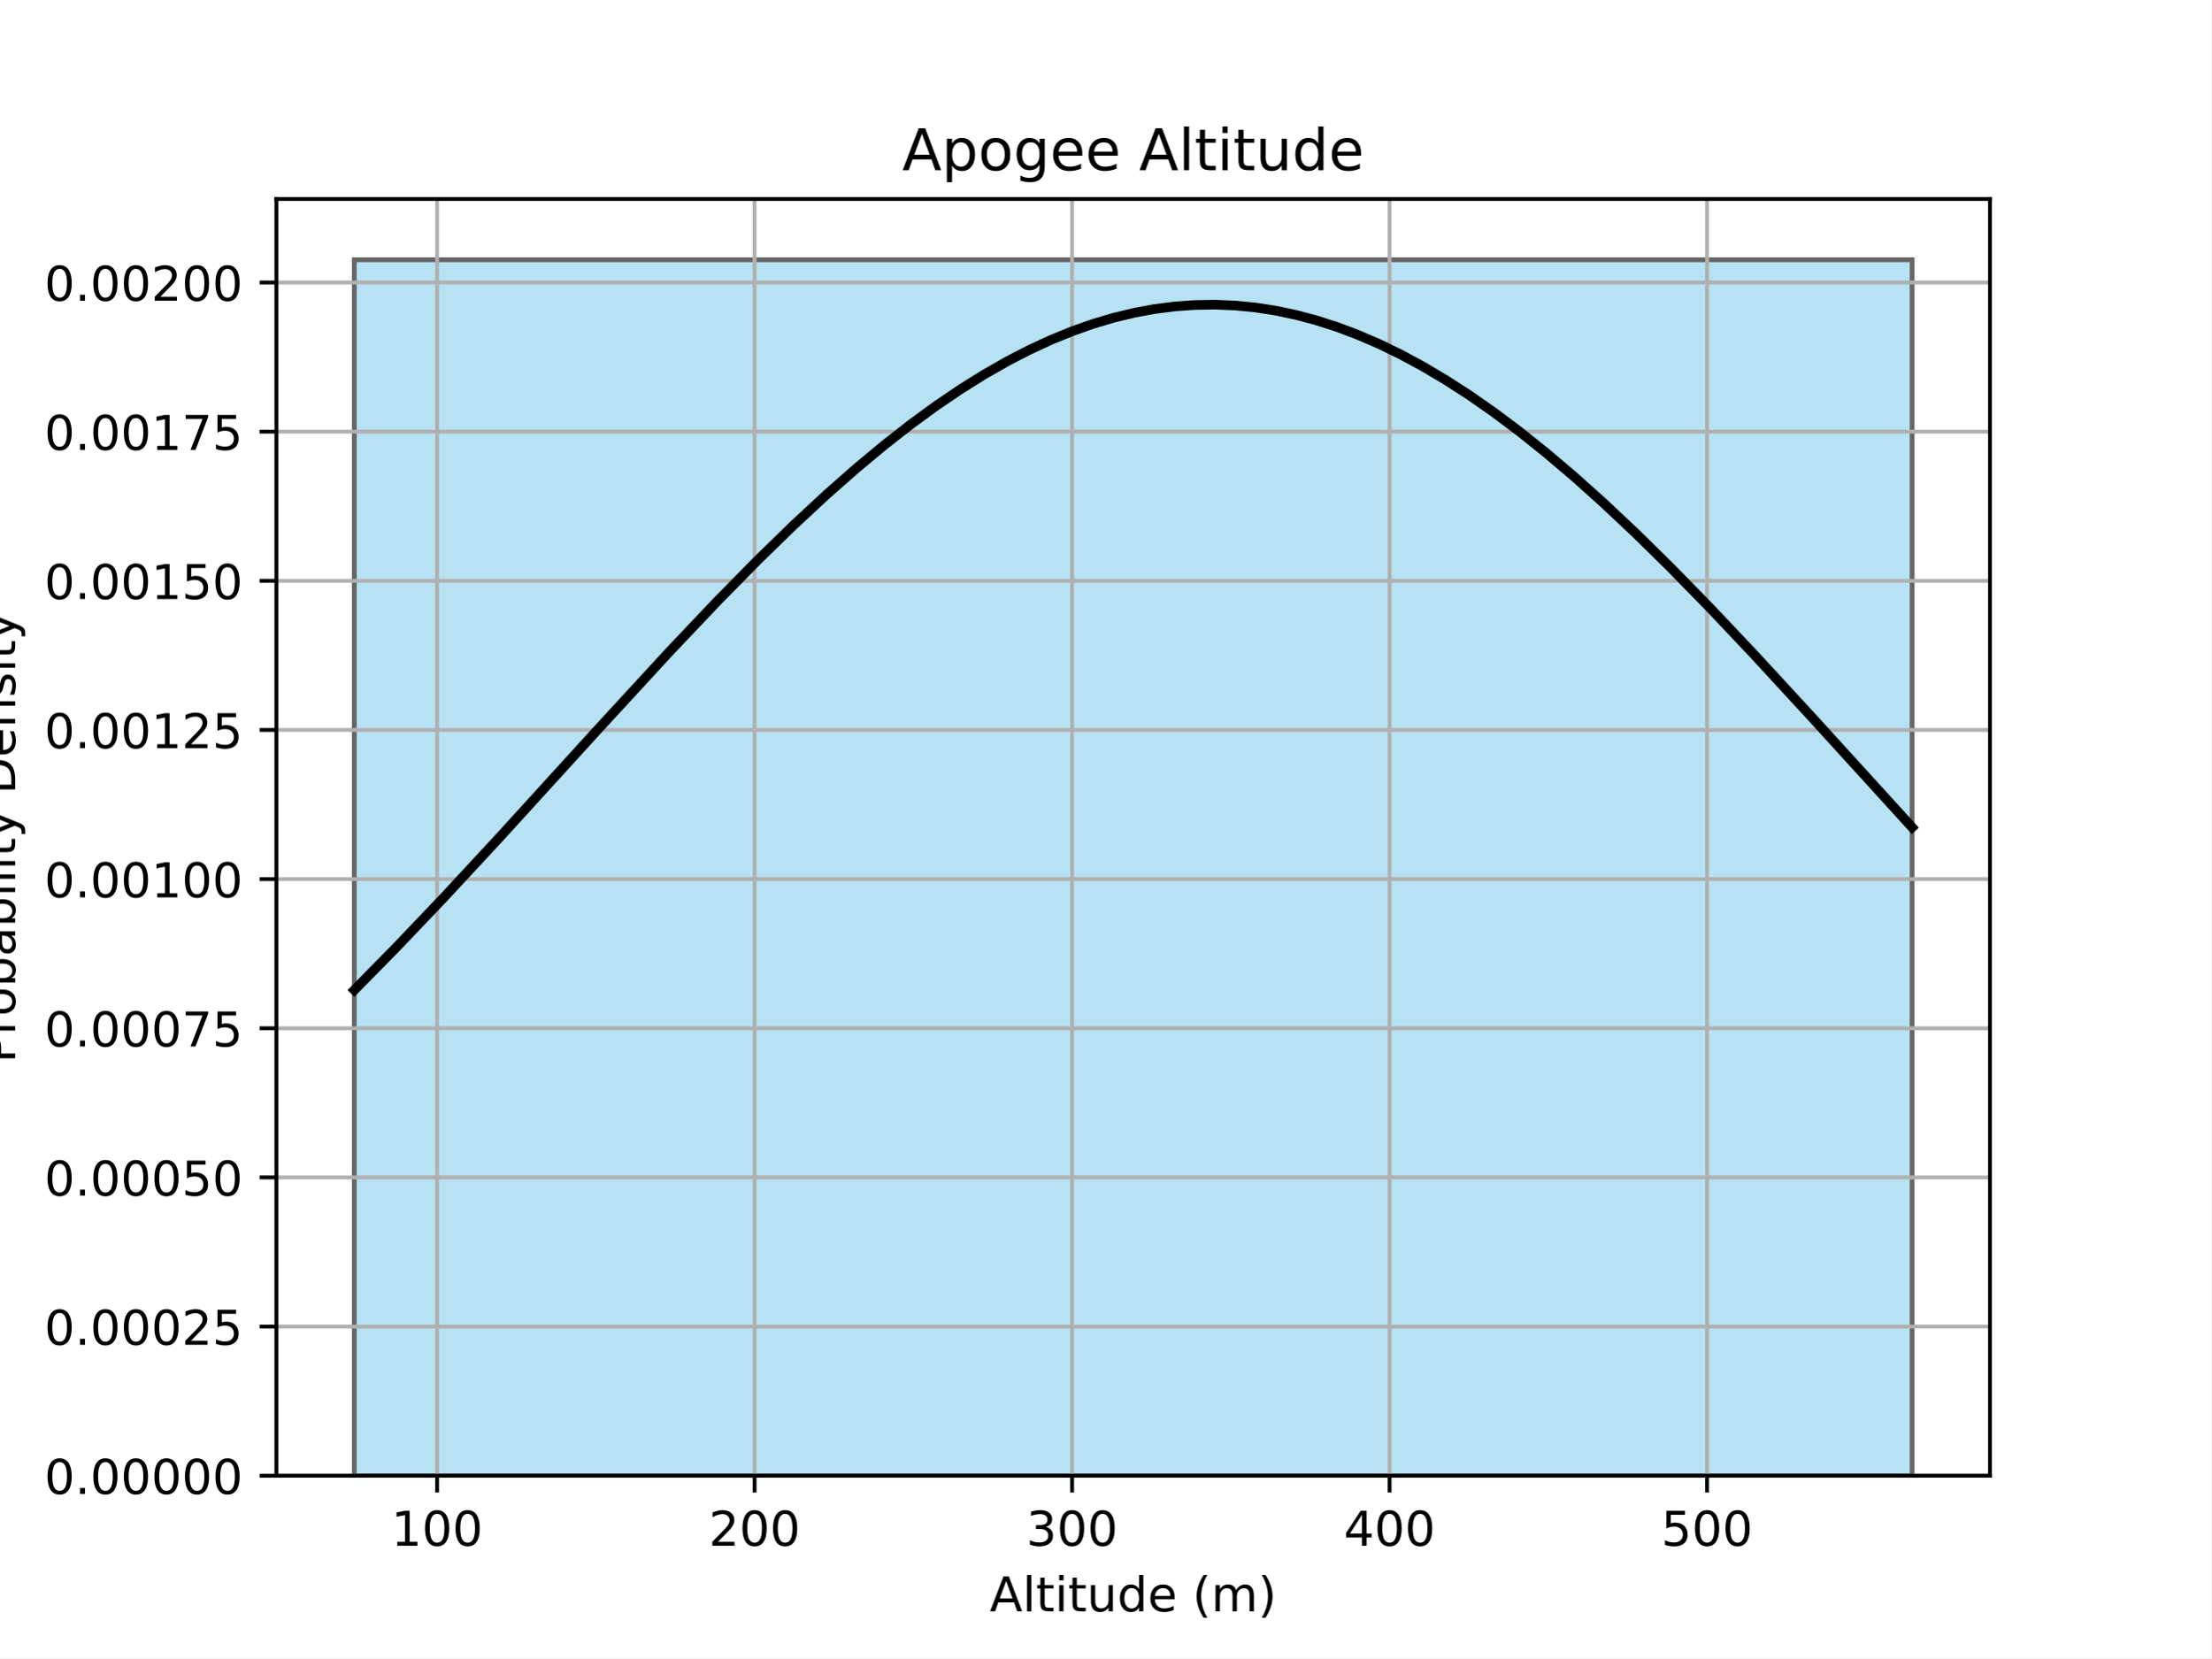
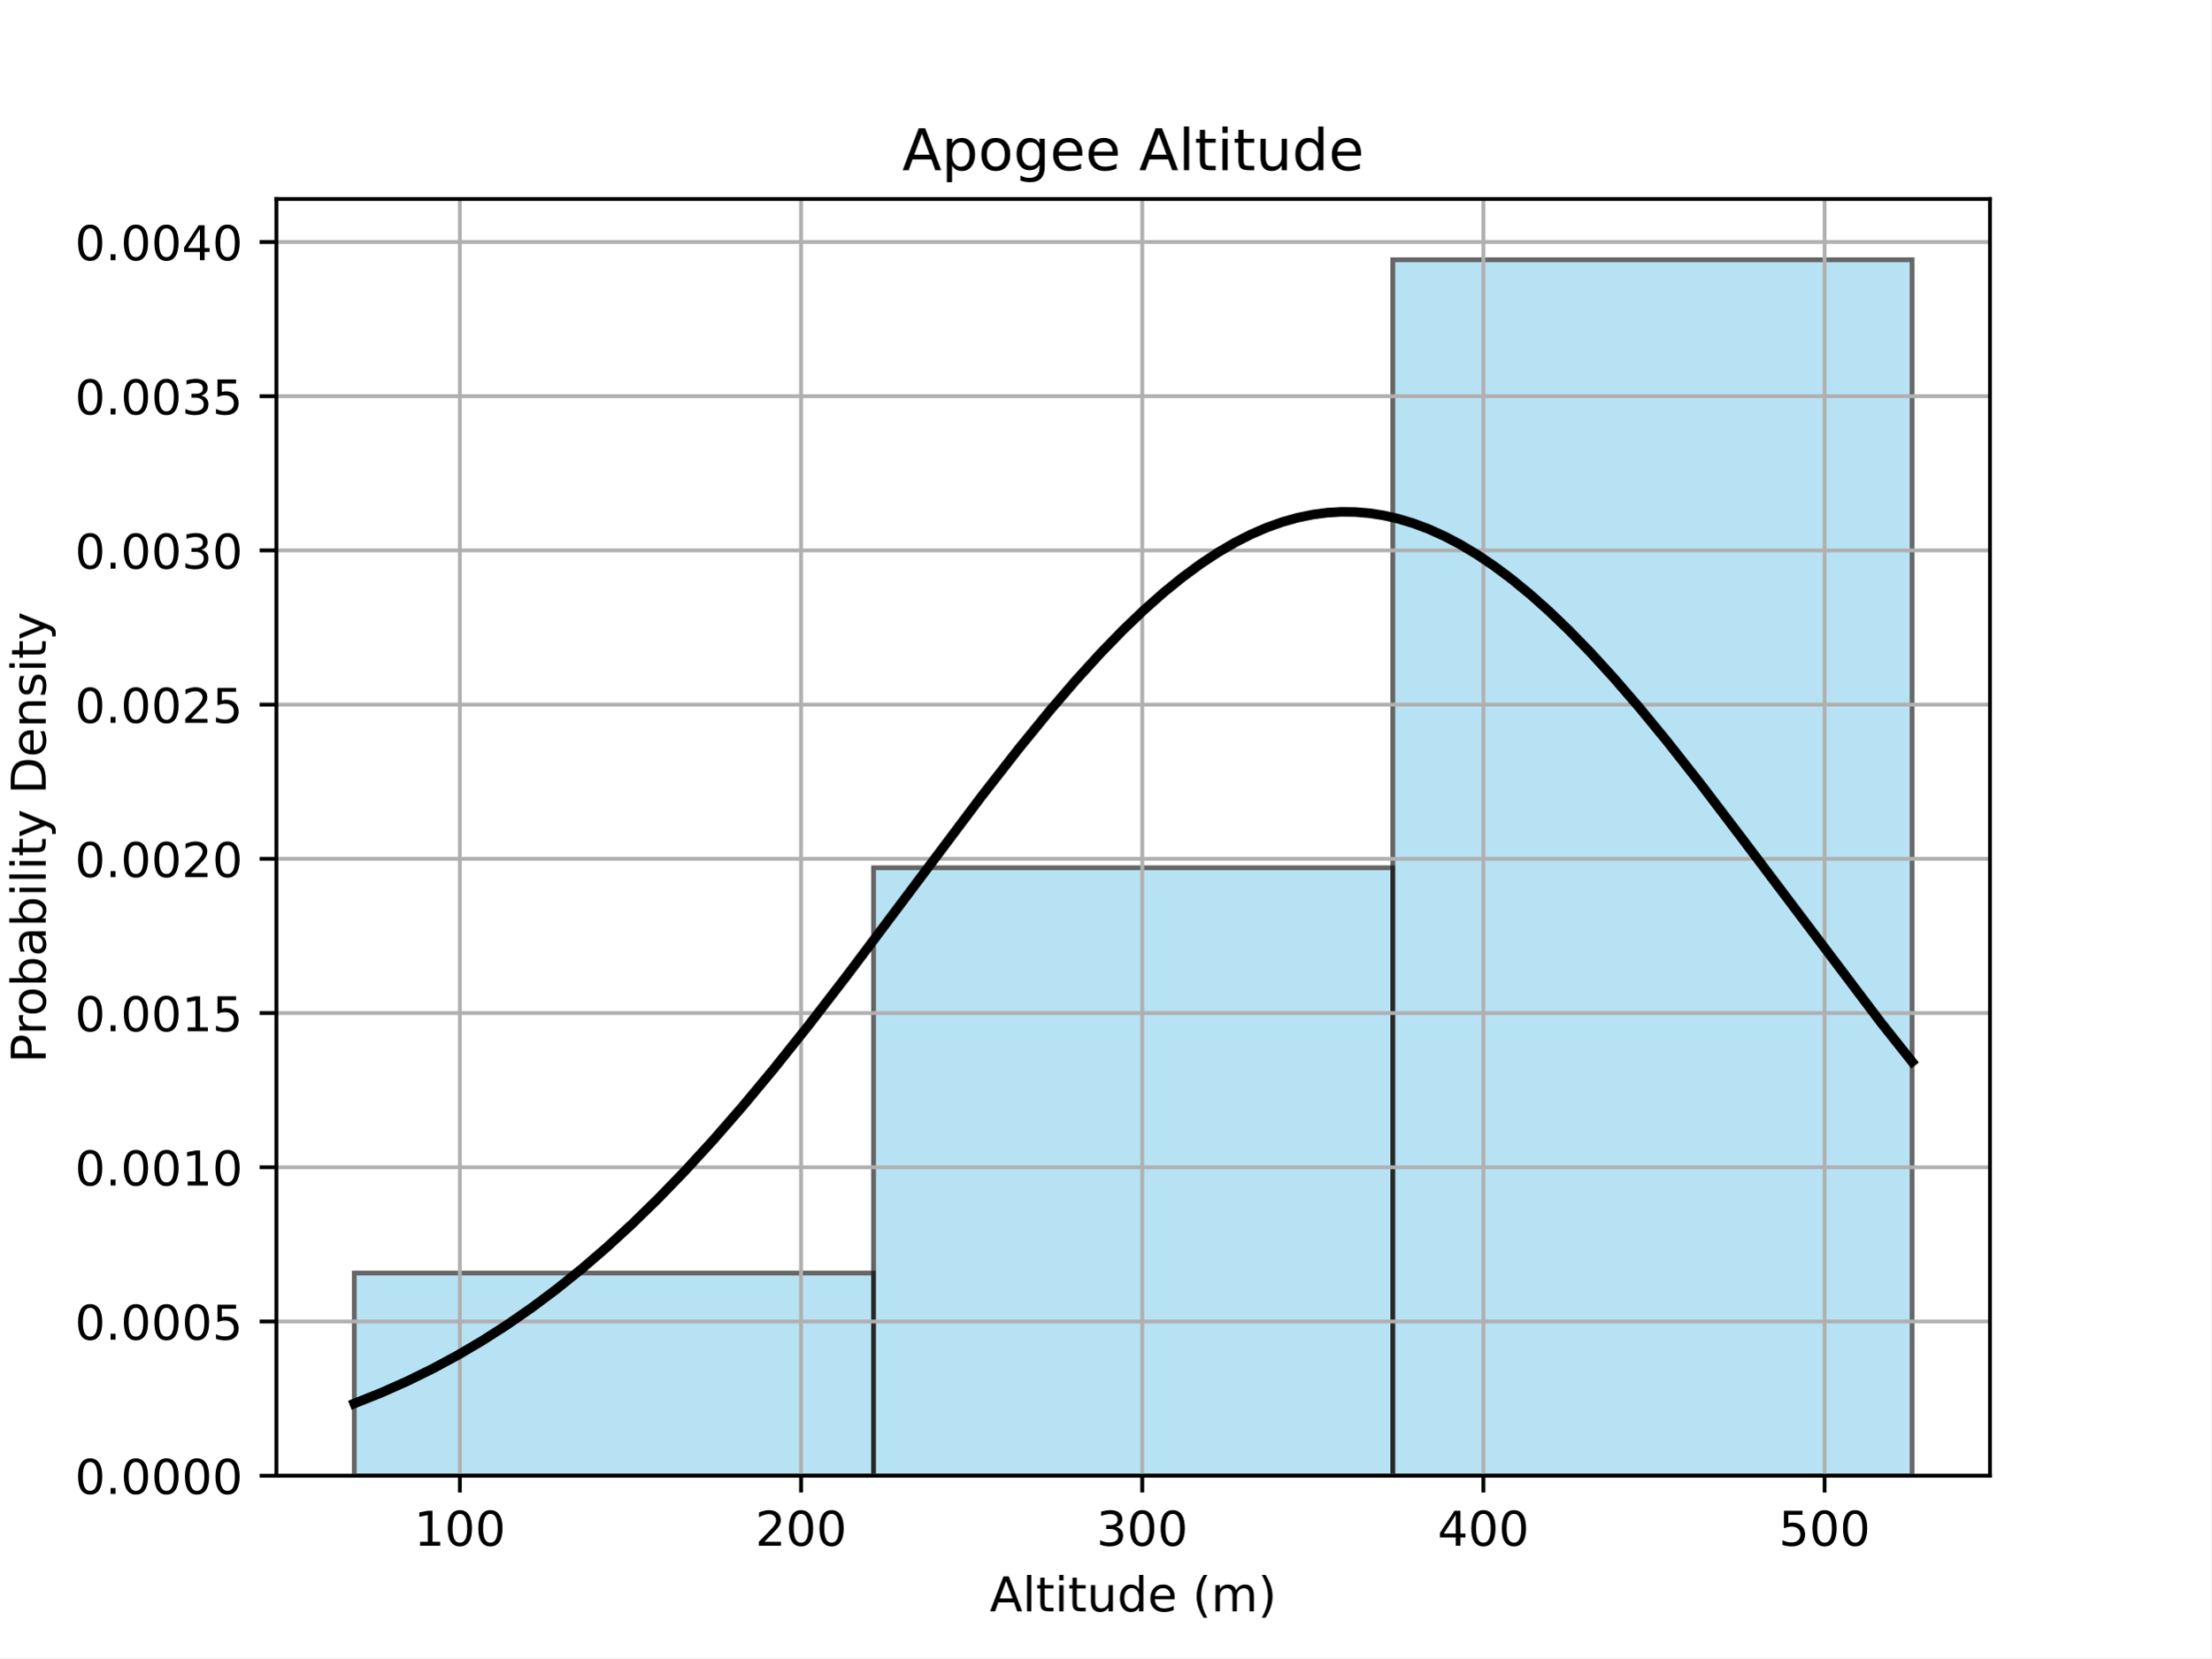
<svg xmlns="http://www.w3.org/2000/svg" xmlns:xlink="http://www.w3.org/1999/xlink" width="460.8pt" height="345.6pt" viewBox="0 0 460.8 345.6" version="1.1">
  <defs>
    <style type="text/css">*{stroke-linejoin: round; stroke-linecap: butt}</style>
  </defs>
  <g id="figure_1">
    <g id="patch_1">
      <path d="M 0 345.6  L 460.8 345.6  L 460.8 0  L 0 0  z " style="fill: #ffffff" />
    </g>
    <g id="axes_1">
      <g id="patch_2">
        <path d="M 57.6 307.584  L 414.72 307.584  L 414.72 41.472  L 57.6 41.472  z " style="fill: #ffffff" />
      </g>
      <g id="patch_3">
-         <path d="M 73.833 307.584  L 398.487 307.584  L 398.487 54.144  L 73.833 54.144  z " clip-path="url(#pd53ba0801f)" style="fill: #87ceeb; opacity: 0.6; stroke: #000000; stroke-linejoin: miter" />
+         <path d="M 73.833 307.584  L 182.051 307.584  L 182.051 265.344  L 73.833 265.344  z " clip-path="url(#p6cc46add70)" style="fill: #87ceeb; opacity: 0.6; stroke: #000000; stroke-linejoin: miter" />
+       </g>
+       <g id="patch_4">
+         <path d="M 182.051 307.584  L 290.269 307.584  L 290.269 180.864  L 182.051 180.864  z " clip-path="url(#p6cc46add70)" style="fill: #87ceeb; opacity: 0.6; stroke: #000000; stroke-linejoin: miter" />
+       </g>
+       <g id="patch_5">
+         <path d="M 290.269 307.584  L 398.487 307.584  L 398.487 54.144  L 290.269 54.144  z " clip-path="url(#p6cc46add70)" style="fill: #87ceeb; opacity: 0.6; stroke: #000000; stroke-linejoin: miter" />
      </g>
      <g id="matplotlib.axis_1">
        <g id="xtick_1">
          <g id="line2d_1">
-             <path d="M 91.091 307.584  L 91.091 41.472  " clip-path="url(#pd53ba0801f)" style="fill: none; stroke: #b0b0b0; stroke-width: 0.8; stroke-linecap: square" />
+             <path d="M 95.837 307.584  L 95.837 41.472  " clip-path="url(#p6cc46add70)" style="fill: none; stroke: #b0b0b0; stroke-width: 0.8; stroke-linecap: square" />
          </g>
          <g id="line2d_2">
            <defs>
-               <path id="mfa1f2cb3fa" d="M 0 0  L 0 3.5  " style="stroke: #000000; stroke-width: 0.8" />
+               <path id="m18ba988bfc" d="M 0 0  L 0 3.5  " style="stroke: #000000; stroke-width: 0.8" />
            </defs>
            <g>
-               <use xlink:href="#mfa1f2cb3fa" x="91.091" y="307.584" style="stroke: #000000; stroke-width: 0.8" />
+               <use xlink:href="#m18ba988bfc" x="95.837" y="307.584" style="stroke: #000000; stroke-width: 0.8" />
            </g>
          </g>
          <g id="text_1">
-             <g transform="translate(81.54691 322.1824) scale(0.1 -0.1)">
+             <g transform="translate(86.29291 322.1824) scale(0.1 -0.1)">
              <defs>
                <path id="DejaVuSans-31" d="M 794 531  L 1825 531  L 1825 4091  L 703 3866  L 703 4441  L 1819 4666  L 2450 4666  L 2450 531  L 3481 531  L 3481 0  L 794 0  L 794 531  z " transform="scale(0.015625)" />
                <path id="DejaVuSans-30" d="M 2034 4250  Q 1547 4250 1301 3770  Q 1056 3291 1056 2328  Q 1056 1369 1301 889  Q 1547 409 2034 409  Q 2525 409 2770 889  Q 3016 1369 3016 2328  Q 3016 3291 2770 3770  Q 2525 4250 2034 4250  z M 2034 4750  Q 2819 4750 3233 4129  Q 3647 3509 3647 2328  Q 3647 1150 3233 529  Q 2819 -91 2034 -91  Q 1250 -91 836 529  Q 422 1150 422 2328  Q 422 3509 836 4129  Q 1250 4750 2034 4750  z " transform="scale(0.015625)" />
              </defs>
              <use xlink:href="#DejaVuSans-31" />
              <use xlink:href="#DejaVuSans-30" x="63.623" />
              <use xlink:href="#DejaVuSans-30" x="127.246" />
            </g>
          </g>
        </g>
        <g id="xtick_2">
          <g id="line2d_3">
-             <path d="M 157.258 307.584  L 157.258 41.472  " clip-path="url(#pd53ba0801f)" style="fill: none; stroke: #b0b0b0; stroke-width: 0.8; stroke-linecap: square" />
+             <path d="M 166.941 307.584  L 166.941 41.472  " clip-path="url(#p6cc46add70)" style="fill: none; stroke: #b0b0b0; stroke-width: 0.8; stroke-linecap: square" />
          </g>
          <g id="line2d_4">
            <g>
-               <use xlink:href="#mfa1f2cb3fa" x="157.258" y="307.584" style="stroke: #000000; stroke-width: 0.8" />
+               <use xlink:href="#m18ba988bfc" x="166.941" y="307.584" style="stroke: #000000; stroke-width: 0.8" />
            </g>
          </g>
          <g id="text_2">
-             <g transform="translate(147.7144 322.1824) scale(0.1 -0.1)">
+             <g transform="translate(157.3969 322.1824) scale(0.1 -0.1)">
              <defs>
                <path id="DejaVuSans-32" d="M 1228 531  L 3431 531  L 3431 0  L 469 0  L 469 531  Q 828 903 1448 1529  Q 2069 2156 2228 2338  Q 2531 2678 2651 2914  Q 2772 3150 2772 3378  Q 2772 3750 2511 3984  Q 2250 4219 1831 4219  Q 1534 4219 1204 4116  Q 875 4013 500 3803  L 500 4441  Q 881 4594 1212 4672  Q 1544 4750 1819 4750  Q 2544 4750 2975 4387  Q 3406 4025 3406 3419  Q 3406 3131 3298 2873  Q 3191 2616 2906 2266  Q 2828 2175 2409 1742  Q 1991 1309 1228 531  z " transform="scale(0.015625)" />
              </defs>
              <use xlink:href="#DejaVuSans-32" />
              <use xlink:href="#DejaVuSans-30" x="63.623" />
              <use xlink:href="#DejaVuSans-30" x="127.246" />
            </g>
          </g>
        </g>
        <g id="xtick_3">
          <g id="line2d_5">
-             <path d="M 223.426 307.584  L 223.426 41.472  " clip-path="url(#pd53ba0801f)" style="fill: none; stroke: #b0b0b0; stroke-width: 0.8; stroke-linecap: square" />
+             <path d="M 238.045 307.584  L 238.045 41.472  " clip-path="url(#p6cc46add70)" style="fill: none; stroke: #b0b0b0; stroke-width: 0.8; stroke-linecap: square" />
          </g>
          <g id="line2d_6">
            <g>
-               <use xlink:href="#mfa1f2cb3fa" x="223.426" y="307.584" style="stroke: #000000; stroke-width: 0.8" />
+               <use xlink:href="#m18ba988bfc" x="238.045" y="307.584" style="stroke: #000000; stroke-width: 0.8" />
            </g>
          </g>
          <g id="text_3">
-             <g transform="translate(213.8818 322.1824) scale(0.1 -0.1)">
+             <g transform="translate(228.501 322.1824) scale(0.1 -0.1)">
              <defs>
                <path id="DejaVuSans-33" d="M 2597 2516  Q 3050 2419 3304 2112  Q 3559 1806 3559 1356  Q 3559 666 3084 287  Q 2609 -91 1734 -91  Q 1441 -91 1130 -33  Q 819 25 488 141  L 488 750  Q 750 597 1062 519  Q 1375 441 1716 441  Q 2309 441 2620 675  Q 2931 909 2931 1356  Q 2931 1769 2642 2001  Q 2353 2234 1838 2234  L 1294 2234  L 1294 2753  L 1863 2753  Q 2328 2753 2575 2939  Q 2822 3125 2822 3475  Q 2822 3834 2567 4026  Q 2313 4219 1838 4219  Q 1578 4219 1281 4162  Q 984 4106 628 3988  L 628 4550  Q 988 4650 1302 4700  Q 1616 4750 1894 4750  Q 2613 4750 3031 4423  Q 3450 4097 3450 3541  Q 3450 3153 3228 2886  Q 3006 2619 2597 2516  z " transform="scale(0.015625)" />
              </defs>
              <use xlink:href="#DejaVuSans-33" />
              <use xlink:href="#DejaVuSans-30" x="63.623" />
              <use xlink:href="#DejaVuSans-30" x="127.246" />
            </g>
          </g>
        </g>
        <g id="xtick_4">
          <g id="line2d_7">
-             <path d="M 289.593 307.584  L 289.593 41.472  " clip-path="url(#pd53ba0801f)" style="fill: none; stroke: #b0b0b0; stroke-width: 0.8; stroke-linecap: square" />
+             <path d="M 309.149 307.584  L 309.149 41.472  " clip-path="url(#p6cc46add70)" style="fill: none; stroke: #b0b0b0; stroke-width: 0.8; stroke-linecap: square" />
          </g>
          <g id="line2d_8">
            <g>
-               <use xlink:href="#mfa1f2cb3fa" x="289.593" y="307.584" style="stroke: #000000; stroke-width: 0.8" />
+               <use xlink:href="#m18ba988bfc" x="309.149" y="307.584" style="stroke: #000000; stroke-width: 0.8" />
            </g>
          </g>
          <g id="text_4">
-             <g transform="translate(280.0492 322.1824) scale(0.1 -0.1)">
+             <g transform="translate(299.605 322.1824) scale(0.1 -0.1)">
              <defs>
                <path id="DejaVuSans-34" d="M 2419 4116  L 825 1625  L 2419 1625  L 2419 4116  z M 2253 4666  L 3047 4666  L 3047 1625  L 3713 1625  L 3713 1100  L 3047 1100  L 3047 0  L 2419 0  L 2419 1100  L 313 1100  L 313 1709  L 2253 4666  z " transform="scale(0.015625)" />
              </defs>
              <use xlink:href="#DejaVuSans-34" />
              <use xlink:href="#DejaVuSans-30" x="63.623" />
              <use xlink:href="#DejaVuSans-30" x="127.246" />
            </g>
          </g>
        </g>
        <g id="xtick_5">
          <g id="line2d_9">
-             <path d="M 355.76 307.584  L 355.76 41.472  " clip-path="url(#pd53ba0801f)" style="fill: none; stroke: #b0b0b0; stroke-width: 0.8; stroke-linecap: square" />
+             <path d="M 380.253 307.584  L 380.253 41.472  " clip-path="url(#p6cc46add70)" style="fill: none; stroke: #b0b0b0; stroke-width: 0.8; stroke-linecap: square" />
          </g>
          <g id="line2d_10">
            <g>
-               <use xlink:href="#mfa1f2cb3fa" x="355.76" y="307.584" style="stroke: #000000; stroke-width: 0.8" />
+               <use xlink:href="#m18ba988bfc" x="380.253" y="307.584" style="stroke: #000000; stroke-width: 0.8" />
            </g>
          </g>
          <g id="text_5">
-             <g transform="translate(346.2167 322.1824) scale(0.1 -0.1)">
+             <g transform="translate(370.709 322.1824) scale(0.1 -0.1)">
              <defs>
                <path id="DejaVuSans-35" d="M 691 4666  L 3169 4666  L 3169 4134  L 1269 4134  L 1269 2991  Q 1406 3038 1543 3061  Q 1681 3084 1819 3084  Q 2600 3084 3056 2656  Q 3513 2228 3513 1497  Q 3513 744 3044 326  Q 2575 -91 1722 -91  Q 1428 -91 1123 -41  Q 819 9 494 109  L 494 744  Q 775 591 1075 516  Q 1375 441 1709 441  Q 2250 441 2565 725  Q 2881 1009 2881 1497  Q 2881 1984 2565 2268  Q 2250 2553 1709 2553  Q 1456 2553 1204 2497  Q 953 2441 691 2322  L 691 4666  z " transform="scale(0.015625)" />
              </defs>
              <use xlink:href="#DejaVuSans-35" />
              <use xlink:href="#DejaVuSans-30" x="63.623" />
              <use xlink:href="#DejaVuSans-30" x="127.246" />
            </g>
          </g>
        </g>
        <g id="text_6">
          <g transform="translate(206.2608 335.8606) scale(0.1 -0.1)">
            <defs>
              <path id="DejaVuSans-41" d="M 2188 4044  L 1331 1722  L 3047 1722  L 2188 4044  z M 1831 4666  L 2547 4666  L 4325 0  L 3669 0  L 3244 1197  L 1141 1197  L 716 0  L 50 0  L 1831 4666  z " transform="scale(0.015625)" />
              <path id="DejaVuSans-6c" d="M 603 4863  L 1178 4863  L 1178 0  L 603 0  L 603 4863  z " transform="scale(0.015625)" />
              <path id="DejaVuSans-74" d="M 1172 4494  L 1172 3500  L 2356 3500  L 2356 3053  L 1172 3053  L 1172 1153  Q 1172 725 1289 603  Q 1406 481 1766 481  L 2356 481  L 2356 0  L 1766 0  Q 1100 0 847 248  Q 594 497 594 1153  L 594 3053  L 172 3053  L 172 3500  L 594 3500  L 594 4494  L 1172 4494  z " transform="scale(0.015625)" />
              <path id="DejaVuSans-69" d="M 603 3500  L 1178 3500  L 1178 0  L 603 0  L 603 3500  z M 603 4863  L 1178 4863  L 1178 4134  L 603 4134  L 603 4863  z " transform="scale(0.015625)" />
              <path id="DejaVuSans-75" d="M 544 1381  L 544 3500  L 1119 3500  L 1119 1403  Q 1119 906 1312 657  Q 1506 409 1894 409  Q 2359 409 2629 706  Q 2900 1003 2900 1516  L 2900 3500  L 3475 3500  L 3475 0  L 2900 0  L 2900 538  Q 2691 219 2414 64  Q 2138 -91 1772 -91  Q 1169 -91 856 284  Q 544 659 544 1381  z M 1991 3584  L 1991 3584  z " transform="scale(0.015625)" />
              <path id="DejaVuSans-64" d="M 2906 2969  L 2906 4863  L 3481 4863  L 3481 0  L 2906 0  L 2906 525  Q 2725 213 2448 61  Q 2172 -91 1784 -91  Q 1150 -91 751 415  Q 353 922 353 1747  Q 353 2572 751 3078  Q 1150 3584 1784 3584  Q 2172 3584 2448 3432  Q 2725 3281 2906 2969  z M 947 1747  Q 947 1113 1208 752  Q 1469 391 1925 391  Q 2381 391 2643 752  Q 2906 1113 2906 1747  Q 2906 2381 2643 2742  Q 2381 3103 1925 3103  Q 1469 3103 1208 2742  Q 947 2381 947 1747  z " transform="scale(0.015625)" />
              <path id="DejaVuSans-65" d="M 3597 1894  L 3597 1613  L 953 1613  Q 991 1019 1311 708  Q 1631 397 2203 397  Q 2534 397 2845 478  Q 3156 559 3463 722  L 3463 178  Q 3153 47 2828 -22  Q 2503 -91 2169 -91  Q 1331 -91 842 396  Q 353 884 353 1716  Q 353 2575 817 3079  Q 1281 3584 2069 3584  Q 2775 3584 3186 3129  Q 3597 2675 3597 1894  z M 3022 2063  Q 3016 2534 2758 2815  Q 2500 3097 2075 3097  Q 1594 3097 1305 2825  Q 1016 2553 972 2059  L 3022 2063  z " transform="scale(0.015625)" />
              <path id="DejaVuSans-20" transform="scale(0.015625)" />
              <path id="DejaVuSans-28" d="M 1984 4856  Q 1566 4138 1362 3434  Q 1159 2731 1159 2009  Q 1159 1288 1364 580  Q 1569 -128 1984 -844  L 1484 -844  Q 1016 -109 783 600  Q 550 1309 550 2009  Q 550 2706 781 3412  Q 1013 4119 1484 4856  L 1984 4856  z " transform="scale(0.015625)" />
              <path id="DejaVuSans-6d" d="M 3328 2828  Q 3544 3216 3844 3400  Q 4144 3584 4550 3584  Q 5097 3584 5394 3201  Q 5691 2819 5691 2113  L 5691 0  L 5113 0  L 5113 2094  Q 5113 2597 4934 2840  Q 4756 3084 4391 3084  Q 3944 3084 3684 2787  Q 3425 2491 3425 1978  L 3425 0  L 2847 0  L 2847 2094  Q 2847 2600 2669 2842  Q 2491 3084 2119 3084  Q 1678 3084 1418 2786  Q 1159 2488 1159 1978  L 1159 0  L 581 0  L 581 3500  L 1159 3500  L 1159 2956  Q 1356 3278 1631 3431  Q 1906 3584 2284 3584  Q 2666 3584 2933 3390  Q 3200 3197 3328 2828  z " transform="scale(0.015625)" />
              <path id="DejaVuSans-29" d="M 513 4856  L 1013 4856  Q 1481 4119 1714 3412  Q 1947 2706 1947 2009  Q 1947 1309 1714 600  Q 1481 -109 1013 -844  L 513 -844  Q 928 -128 1133 580  Q 1338 1288 1338 2009  Q 1338 2731 1133 3434  Q 928 4138 513 4856  z " transform="scale(0.015625)" />
            </defs>
            <use xlink:href="#DejaVuSans-41" />
            <use xlink:href="#DejaVuSans-6c" x="68.408" />
            <use xlink:href="#DejaVuSans-74" x="96.191" />
            <use xlink:href="#DejaVuSans-69" x="135.4" />
            <use xlink:href="#DejaVuSans-74" x="163.184" />
            <use xlink:href="#DejaVuSans-75" x="202.393" />
            <use xlink:href="#DejaVuSans-64" x="265.771" />
            <use xlink:href="#DejaVuSans-65" x="329.248" />
            <use xlink:href="#DejaVuSans-20" x="390.771" />
            <use xlink:href="#DejaVuSans-28" x="422.559" />
            <use xlink:href="#DejaVuSans-6d" x="461.572" />
            <use xlink:href="#DejaVuSans-29" x="558.984" />
          </g>
        </g>
      </g>
      <g id="matplotlib.axis_2">
        <g id="ytick_1">
          <g id="line2d_11">
-             <path d="M 57.6 307.584  L 414.72 307.584  " clip-path="url(#pd53ba0801f)" style="fill: none; stroke: #b0b0b0; stroke-width: 0.8; stroke-linecap: square" />
+             <path d="M 57.6 307.584  L 414.72 307.584  " clip-path="url(#p6cc46add70)" style="fill: none; stroke: #b0b0b0; stroke-width: 0.8; stroke-linecap: square" />
          </g>
          <g id="line2d_12">
            <defs>
-               <path id="m68ec05554a" d="M 0 0  L -3.5 0  " style="stroke: #000000; stroke-width: 0.8" />
+               <path id="m440050460d" d="M 0 0  L -3.5 0  " style="stroke: #000000; stroke-width: 0.8" />
            </defs>
            <g>
-               <use xlink:href="#m68ec05554a" x="57.6" y="307.584" style="stroke: #000000; stroke-width: 0.8" />
+               <use xlink:href="#m440050460d" x="57.6" y="307.584" style="stroke: #000000; stroke-width: 0.8" />
            </g>
          </g>
          <g id="text_7">
-             <g transform="translate(9.246875 311.3832) scale(0.1 -0.1)">
+             <g transform="translate(15.60938 311.3832) scale(0.1 -0.1)">
              <defs>
                <path id="DejaVuSans-2e" d="M 684 794  L 1344 794  L 1344 0  L 684 0  L 684 794  z " transform="scale(0.015625)" />
              </defs>
              <use xlink:href="#DejaVuSans-30" />
              <use xlink:href="#DejaVuSans-2e" x="63.623" />
              <use xlink:href="#DejaVuSans-30" x="95.41" />
              <use xlink:href="#DejaVuSans-30" x="159.033" />
              <use xlink:href="#DejaVuSans-30" x="222.656" />
              <use xlink:href="#DejaVuSans-30" x="286.279" />
-               <use xlink:href="#DejaVuSans-30" x="349.902" />
            </g>
          </g>
        </g>
        <g id="ytick_2">
          <g id="line2d_13">
-             <path d="M 57.6 276.496  L 414.72 276.496  " clip-path="url(#pd53ba0801f)" style="fill: none; stroke: #b0b0b0; stroke-width: 0.8; stroke-linecap: square" />
+             <path d="M 57.6 275.44  L 414.72 275.44  " clip-path="url(#p6cc46add70)" style="fill: none; stroke: #b0b0b0; stroke-width: 0.8; stroke-linecap: square" />
          </g>
          <g id="line2d_14">
            <g>
-               <use xlink:href="#m68ec05554a" x="57.6" y="276.496" style="stroke: #000000; stroke-width: 0.8" />
+               <use xlink:href="#m440050460d" x="57.6" y="275.44" style="stroke: #000000; stroke-width: 0.8" />
            </g>
          </g>
          <g id="text_8">
-             <g transform="translate(9.246875 280.2953) scale(0.1 -0.1)">
+             <g transform="translate(15.60938 279.2392) scale(0.1 -0.1)">
              <use xlink:href="#DejaVuSans-30" />
              <use xlink:href="#DejaVuSans-2e" x="63.623" />
              <use xlink:href="#DejaVuSans-30" x="95.41" />
              <use xlink:href="#DejaVuSans-30" x="159.033" />
              <use xlink:href="#DejaVuSans-30" x="222.656" />
-               <use xlink:href="#DejaVuSans-32" x="286.279" />
-               <use xlink:href="#DejaVuSans-35" x="349.902" />
+               <use xlink:href="#DejaVuSans-35" x="286.279" />
            </g>
          </g>
        </g>
        <g id="ytick_3">
          <g id="line2d_15">
-             <path d="M 57.6 245.408  L 414.72 245.408  " clip-path="url(#pd53ba0801f)" style="fill: none; stroke: #b0b0b0; stroke-width: 0.8; stroke-linecap: square" />
+             <path d="M 57.6 243.296  L 414.72 243.296  " clip-path="url(#p6cc46add70)" style="fill: none; stroke: #b0b0b0; stroke-width: 0.8; stroke-linecap: square" />
          </g>
          <g id="line2d_16">
            <g>
-               <use xlink:href="#m68ec05554a" x="57.6" y="245.408" style="stroke: #000000; stroke-width: 0.8" />
+               <use xlink:href="#m440050460d" x="57.6" y="243.296" style="stroke: #000000; stroke-width: 0.8" />
            </g>
          </g>
          <g id="text_9">
-             <g transform="translate(9.246875 249.2073) scale(0.1 -0.1)">
-               <use xlink:href="#DejaVuSans-30" />
-               <use xlink:href="#DejaVuSans-2e" x="63.623" />
-               <use xlink:href="#DejaVuSans-30" x="95.41" />
-               <use xlink:href="#DejaVuSans-30" x="159.033" />
-               <use xlink:href="#DejaVuSans-30" x="222.656" />
-               <use xlink:href="#DejaVuSans-35" x="286.279" />
-               <use xlink:href="#DejaVuSans-30" x="349.902" />
+             <g transform="translate(15.60938 247.0952) scale(0.1 -0.1)">
+               <use xlink:href="#DejaVuSans-30" />
+               <use xlink:href="#DejaVuSans-2e" x="63.623" />
+               <use xlink:href="#DejaVuSans-30" x="95.41" />
+               <use xlink:href="#DejaVuSans-30" x="159.033" />
+               <use xlink:href="#DejaVuSans-31" x="222.656" />
+               <use xlink:href="#DejaVuSans-30" x="286.279" />
            </g>
          </g>
        </g>
        <g id="ytick_4">
          <g id="line2d_17">
-             <path d="M 57.6 214.32  L 414.72 214.32  " clip-path="url(#pd53ba0801f)" style="fill: none; stroke: #b0b0b0; stroke-width: 0.8; stroke-linecap: square" />
+             <path d="M 57.6 211.152  L 414.72 211.152  " clip-path="url(#p6cc46add70)" style="fill: none; stroke: #b0b0b0; stroke-width: 0.8; stroke-linecap: square" />
          </g>
          <g id="line2d_18">
            <g>
-               <use xlink:href="#m68ec05554a" x="57.6" y="214.32" style="stroke: #000000; stroke-width: 0.8" />
+               <use xlink:href="#m440050460d" x="57.6" y="211.152" style="stroke: #000000; stroke-width: 0.8" />
            </g>
          </g>
          <g id="text_10">
-             <g transform="translate(9.246875 218.1193) scale(0.1 -0.1)">
-               <defs>
-                 <path id="DejaVuSans-37" d="M 525 4666  L 3525 4666  L 3525 4397  L 1831 0  L 1172 0  L 2766 4134  L 525 4134  L 525 4666  z " transform="scale(0.015625)" />
-               </defs>
-               <use xlink:href="#DejaVuSans-30" />
-               <use xlink:href="#DejaVuSans-2e" x="63.623" />
-               <use xlink:href="#DejaVuSans-30" x="95.41" />
-               <use xlink:href="#DejaVuSans-30" x="159.033" />
-               <use xlink:href="#DejaVuSans-30" x="222.656" />
-               <use xlink:href="#DejaVuSans-37" x="286.279" />
-               <use xlink:href="#DejaVuSans-35" x="349.902" />
+             <g transform="translate(15.60938 214.9512) scale(0.1 -0.1)">
+               <use xlink:href="#DejaVuSans-30" />
+               <use xlink:href="#DejaVuSans-2e" x="63.623" />
+               <use xlink:href="#DejaVuSans-30" x="95.41" />
+               <use xlink:href="#DejaVuSans-30" x="159.033" />
+               <use xlink:href="#DejaVuSans-31" x="222.656" />
+               <use xlink:href="#DejaVuSans-35" x="286.279" />
            </g>
          </g>
        </g>
        <g id="ytick_5">
          <g id="line2d_19">
-             <path d="M 57.6 183.232  L 414.72 183.232  " clip-path="url(#pd53ba0801f)" style="fill: none; stroke: #b0b0b0; stroke-width: 0.8; stroke-linecap: square" />
+             <path d="M 57.6 179.008  L 414.72 179.008  " clip-path="url(#p6cc46add70)" style="fill: none; stroke: #b0b0b0; stroke-width: 0.8; stroke-linecap: square" />
          </g>
          <g id="line2d_20">
            <g>
-               <use xlink:href="#m68ec05554a" x="57.6" y="183.232" style="stroke: #000000; stroke-width: 0.8" />
+               <use xlink:href="#m440050460d" x="57.6" y="179.008" style="stroke: #000000; stroke-width: 0.8" />
            </g>
          </g>
          <g id="text_11">
-             <g transform="translate(9.246875 187.0314) scale(0.1 -0.1)">
-               <use xlink:href="#DejaVuSans-30" />
-               <use xlink:href="#DejaVuSans-2e" x="63.623" />
-               <use xlink:href="#DejaVuSans-30" x="95.41" />
-               <use xlink:href="#DejaVuSans-30" x="159.033" />
-               <use xlink:href="#DejaVuSans-31" x="222.656" />
+             <g transform="translate(15.60938 182.8072) scale(0.1 -0.1)">
+               <use xlink:href="#DejaVuSans-30" />
+               <use xlink:href="#DejaVuSans-2e" x="63.623" />
+               <use xlink:href="#DejaVuSans-30" x="95.41" />
+               <use xlink:href="#DejaVuSans-30" x="159.033" />
+               <use xlink:href="#DejaVuSans-32" x="222.656" />
              <use xlink:href="#DejaVuSans-30" x="286.279" />
-               <use xlink:href="#DejaVuSans-30" x="349.902" />
            </g>
          </g>
        </g>
        <g id="ytick_6">
          <g id="line2d_21">
-             <path d="M 57.6 152.144  L 414.72 152.144  " clip-path="url(#pd53ba0801f)" style="fill: none; stroke: #b0b0b0; stroke-width: 0.8; stroke-linecap: square" />
+             <path d="M 57.6 146.864  L 414.72 146.864  " clip-path="url(#p6cc46add70)" style="fill: none; stroke: #b0b0b0; stroke-width: 0.8; stroke-linecap: square" />
          </g>
          <g id="line2d_22">
            <g>
-               <use xlink:href="#m68ec05554a" x="57.6" y="152.144" style="stroke: #000000; stroke-width: 0.8" />
+               <use xlink:href="#m440050460d" x="57.6" y="146.864" style="stroke: #000000; stroke-width: 0.8" />
            </g>
          </g>
          <g id="text_12">
-             <g transform="translate(9.246875 155.9434) scale(0.1 -0.1)">
-               <use xlink:href="#DejaVuSans-30" />
-               <use xlink:href="#DejaVuSans-2e" x="63.623" />
-               <use xlink:href="#DejaVuSans-30" x="95.41" />
-               <use xlink:href="#DejaVuSans-30" x="159.033" />
-               <use xlink:href="#DejaVuSans-31" x="222.656" />
-               <use xlink:href="#DejaVuSans-32" x="286.279" />
-               <use xlink:href="#DejaVuSans-35" x="349.902" />
+             <g transform="translate(15.60938 150.6632) scale(0.1 -0.1)">
+               <use xlink:href="#DejaVuSans-30" />
+               <use xlink:href="#DejaVuSans-2e" x="63.623" />
+               <use xlink:href="#DejaVuSans-30" x="95.41" />
+               <use xlink:href="#DejaVuSans-30" x="159.033" />
+               <use xlink:href="#DejaVuSans-32" x="222.656" />
+               <use xlink:href="#DejaVuSans-35" x="286.279" />
            </g>
          </g>
        </g>
        <g id="ytick_7">
          <g id="line2d_23">
-             <path d="M 57.6 121.056  L 414.72 121.056  " clip-path="url(#pd53ba0801f)" style="fill: none; stroke: #b0b0b0; stroke-width: 0.8; stroke-linecap: square" />
+             <path d="M 57.6 114.72  L 414.72 114.72  " clip-path="url(#p6cc46add70)" style="fill: none; stroke: #b0b0b0; stroke-width: 0.8; stroke-linecap: square" />
          </g>
          <g id="line2d_24">
            <g>
-               <use xlink:href="#m68ec05554a" x="57.6" y="121.056" style="stroke: #000000; stroke-width: 0.8" />
+               <use xlink:href="#m440050460d" x="57.6" y="114.72" style="stroke: #000000; stroke-width: 0.8" />
            </g>
          </g>
          <g id="text_13">
-             <g transform="translate(9.246875 124.8554) scale(0.1 -0.1)">
-               <use xlink:href="#DejaVuSans-30" />
-               <use xlink:href="#DejaVuSans-2e" x="63.623" />
-               <use xlink:href="#DejaVuSans-30" x="95.41" />
-               <use xlink:href="#DejaVuSans-30" x="159.033" />
-               <use xlink:href="#DejaVuSans-31" x="222.656" />
-               <use xlink:href="#DejaVuSans-35" x="286.279" />
-               <use xlink:href="#DejaVuSans-30" x="349.902" />
+             <g transform="translate(15.60938 118.5192) scale(0.1 -0.1)">
+               <use xlink:href="#DejaVuSans-30" />
+               <use xlink:href="#DejaVuSans-2e" x="63.623" />
+               <use xlink:href="#DejaVuSans-30" x="95.41" />
+               <use xlink:href="#DejaVuSans-30" x="159.033" />
+               <use xlink:href="#DejaVuSans-33" x="222.656" />
+               <use xlink:href="#DejaVuSans-30" x="286.279" />
            </g>
          </g>
        </g>
        <g id="ytick_8">
          <g id="line2d_25">
-             <path d="M 57.6 89.968  L 414.72 89.968  " clip-path="url(#pd53ba0801f)" style="fill: none; stroke: #b0b0b0; stroke-width: 0.8; stroke-linecap: square" />
+             <path d="M 57.6 82.576  L 414.72 82.576  " clip-path="url(#p6cc46add70)" style="fill: none; stroke: #b0b0b0; stroke-width: 0.8; stroke-linecap: square" />
          </g>
          <g id="line2d_26">
            <g>
-               <use xlink:href="#m68ec05554a" x="57.6" y="89.968" style="stroke: #000000; stroke-width: 0.8" />
+               <use xlink:href="#m440050460d" x="57.6" y="82.576" style="stroke: #000000; stroke-width: 0.8" />
            </g>
          </g>
          <g id="text_14">
-             <g transform="translate(9.246875 93.76745) scale(0.1 -0.1)">
-               <use xlink:href="#DejaVuSans-30" />
-               <use xlink:href="#DejaVuSans-2e" x="63.623" />
-               <use xlink:href="#DejaVuSans-30" x="95.41" />
-               <use xlink:href="#DejaVuSans-30" x="159.033" />
-               <use xlink:href="#DejaVuSans-31" x="222.656" />
-               <use xlink:href="#DejaVuSans-37" x="286.279" />
-               <use xlink:href="#DejaVuSans-35" x="349.902" />
+             <g transform="translate(15.60938 86.37522) scale(0.1 -0.1)">
+               <use xlink:href="#DejaVuSans-30" />
+               <use xlink:href="#DejaVuSans-2e" x="63.623" />
+               <use xlink:href="#DejaVuSans-30" x="95.41" />
+               <use xlink:href="#DejaVuSans-30" x="159.033" />
+               <use xlink:href="#DejaVuSans-33" x="222.656" />
+               <use xlink:href="#DejaVuSans-35" x="286.279" />
            </g>
          </g>
        </g>
        <g id="ytick_9">
          <g id="line2d_27">
-             <path d="M 57.6 58.88  L 414.72 58.88  " clip-path="url(#pd53ba0801f)" style="fill: none; stroke: #b0b0b0; stroke-width: 0.8; stroke-linecap: square" />
+             <path d="M 57.6 50.432  L 414.72 50.432  " clip-path="url(#p6cc46add70)" style="fill: none; stroke: #b0b0b0; stroke-width: 0.8; stroke-linecap: square" />
          </g>
          <g id="line2d_28">
            <g>
-               <use xlink:href="#m68ec05554a" x="57.6" y="58.88" style="stroke: #000000; stroke-width: 0.8" />
+               <use xlink:href="#m440050460d" x="57.6" y="50.432" style="stroke: #000000; stroke-width: 0.8" />
            </g>
          </g>
          <g id="text_15">
-             <g transform="translate(9.246875 62.67948) scale(0.1 -0.1)">
-               <use xlink:href="#DejaVuSans-30" />
-               <use xlink:href="#DejaVuSans-2e" x="63.623" />
-               <use xlink:href="#DejaVuSans-30" x="95.41" />
-               <use xlink:href="#DejaVuSans-30" x="159.033" />
-               <use xlink:href="#DejaVuSans-32" x="222.656" />
+             <g transform="translate(15.60938 54.23122) scale(0.1 -0.1)">
+               <use xlink:href="#DejaVuSans-30" />
+               <use xlink:href="#DejaVuSans-2e" x="63.623" />
+               <use xlink:href="#DejaVuSans-30" x="95.41" />
+               <use xlink:href="#DejaVuSans-30" x="159.033" />
+               <use xlink:href="#DejaVuSans-34" x="222.656" />
              <use xlink:href="#DejaVuSans-30" x="286.279" />
-               <use xlink:href="#DejaVuSans-30" x="349.902" />
            </g>
          </g>
        </g>
        <g id="text_16">
-           <g transform="translate(3.167187 221.5546) rotate(-90) scale(0.1 -0.1)">
+           <g transform="translate(9.529687 221.5546) rotate(-90) scale(0.1 -0.1)">
            <defs>
              <path id="DejaVuSans-50" d="M 1259 4147  L 1259 2394  L 2053 2394  Q 2494 2394 2734 2622  Q 2975 2850 2975 3272  Q 2975 3691 2734 3919  Q 2494 4147 2053 4147  L 1259 4147  z M 628 4666  L 2053 4666  Q 2838 4666 3239 4311  Q 3641 3956 3641 3272  Q 3641 2581 3239 2228  Q 2838 1875 2053 1875  L 1259 1875  L 1259 0  L 628 0  L 628 4666  z " transform="scale(0.015625)" />
              <path id="DejaVuSans-72" d="M 2631 2963  Q 2534 3019 2420 3045  Q 2306 3072 2169 3072  Q 1681 3072 1420 2755  Q 1159 2438 1159 1844  L 1159 0  L 581 0  L 581 3500  L 1159 3500  L 1159 2956  Q 1341 3275 1631 3429  Q 1922 3584 2338 3584  Q 2397 3584 2469 3576  Q 2541 3569 2628 3553  L 2631 2963  z " transform="scale(0.015625)" />
              <path id="DejaVuSans-6f" d="M 1959 3097  Q 1497 3097 1228 2736  Q 959 2375 959 1747  Q 959 1119 1226 758  Q 1494 397 1959 397  Q 2419 397 2687 759  Q 2956 1122 2956 1747  Q 2956 2369 2687 2733  Q 2419 3097 1959 3097  z M 1959 3584  Q 2709 3584 3137 3096  Q 3566 2609 3566 1747  Q 3566 888 3137 398  Q 2709 -91 1959 -91  Q 1206 -91 779 398  Q 353 888 353 1747  Q 353 2609 779 3096  Q 1206 3584 1959 3584  z " transform="scale(0.015625)" />
              <path id="DejaVuSans-62" d="M 3116 1747  Q 3116 2381 2855 2742  Q 2594 3103 2138 3103  Q 1681 3103 1420 2742  Q 1159 2381 1159 1747  Q 1159 1113 1420 752  Q 1681 391 2138 391  Q 2594 391 2855 752  Q 3116 1113 3116 1747  z M 1159 2969  Q 1341 3281 1617 3432  Q 1894 3584 2278 3584  Q 2916 3584 3314 3078  Q 3713 2572 3713 1747  Q 3713 922 3314 415  Q 2916 -91 2278 -91  Q 1894 -91 1617 61  Q 1341 213 1159 525  L 1159 0  L 581 0  L 581 4863  L 1159 4863  L 1159 2969  z " transform="scale(0.015625)" />
              <path id="DejaVuSans-61" d="M 2194 1759  Q 1497 1759 1228 1600  Q 959 1441 959 1056  Q 959 750 1161 570  Q 1363 391 1709 391  Q 2188 391 2477 730  Q 2766 1069 2766 1631  L 2766 1759  L 2194 1759  z M 3341 1997  L 3341 0  L 2766 0  L 2766 531  Q 2569 213 2275 61  Q 1981 -91 1556 -91  Q 1019 -91 701 211  Q 384 513 384 1019  Q 384 1609 779 1909  Q 1175 2209 1959 2209  L 2766 2209  L 2766 2266  Q 2766 2663 2505 2880  Q 2244 3097 1772 3097  Q 1472 3097 1187 3025  Q 903 2953 641 2809  L 641 3341  Q 956 3463 1253 3523  Q 1550 3584 1831 3584  Q 2591 3584 2966 3190  Q 3341 2797 3341 1997  z " transform="scale(0.015625)" />
              <path id="DejaVuSans-79" d="M 2059 -325  Q 1816 -950 1584 -1140  Q 1353 -1331 966 -1331  L 506 -1331  L 506 -850  L 844 -850  Q 1081 -850 1212 -737  Q 1344 -625 1503 -206  L 1606 56  L 191 3500  L 800 3500  L 1894 763  L 2988 3500  L 3597 3500  L 2059 -325  z " transform="scale(0.015625)" />
              <path id="DejaVuSans-44" d="M 1259 4147  L 1259 519  L 2022 519  Q 2988 519 3436 956  Q 3884 1394 3884 2338  Q 3884 3275 3436 3711  Q 2988 4147 2022 4147  L 1259 4147  z M 628 4666  L 1925 4666  Q 3281 4666 3915 4102  Q 4550 3538 4550 2338  Q 4550 1131 3912 565  Q 3275 0 1925 0  L 628 0  L 628 4666  z " transform="scale(0.015625)" />
              <path id="DejaVuSans-6e" d="M 3513 2113  L 3513 0  L 2938 0  L 2938 2094  Q 2938 2591 2744 2837  Q 2550 3084 2163 3084  Q 1697 3084 1428 2787  Q 1159 2491 1159 1978  L 1159 0  L 581 0  L 581 3500  L 1159 3500  L 1159 2956  Q 1366 3272 1645 3428  Q 1925 3584 2291 3584  Q 2894 3584 3203 3211  Q 3513 2838 3513 2113  z " transform="scale(0.015625)" />
              <path id="DejaVuSans-73" d="M 2834 3397  L 2834 2853  Q 2591 2978 2328 3040  Q 2066 3103 1784 3103  Q 1356 3103 1142 2972  Q 928 2841 928 2578  Q 928 2378 1081 2264  Q 1234 2150 1697 2047  L 1894 2003  Q 2506 1872 2764 1633  Q 3022 1394 3022 966  Q 3022 478 2636 193  Q 2250 -91 1575 -91  Q 1294 -91 989 -36  Q 684 19 347 128  L 347 722  Q 666 556 975 473  Q 1284 391 1588 391  Q 1994 391 2212 530  Q 2431 669 2431 922  Q 2431 1156 2273 1281  Q 2116 1406 1581 1522  L 1381 1569  Q 847 1681 609 1914  Q 372 2147 372 2553  Q 372 3047 722 3315  Q 1072 3584 1716 3584  Q 2034 3584 2315 3537  Q 2597 3491 2834 3397  z " transform="scale(0.015625)" />
            </defs>
            <use xlink:href="#DejaVuSans-50" />
            <use xlink:href="#DejaVuSans-72" x="58.553" />
            <use xlink:href="#DejaVuSans-6f" x="97.416" />
            <use xlink:href="#DejaVuSans-62" x="158.598" />
            <use xlink:href="#DejaVuSans-61" x="222.074" />
            <use xlink:href="#DejaVuSans-62" x="283.354" />
            <use xlink:href="#DejaVuSans-69" x="346.83" />
            <use xlink:href="#DejaVuSans-6c" x="374.613" />
            <use xlink:href="#DejaVuSans-69" x="402.396" />
            <use xlink:href="#DejaVuSans-74" x="430.18" />
            <use xlink:href="#DejaVuSans-79" x="469.389" />
            <use xlink:href="#DejaVuSans-20" x="528.568" />
            <use xlink:href="#DejaVuSans-44" x="560.355" />
            <use xlink:href="#DejaVuSans-65" x="637.357" />
            <use xlink:href="#DejaVuSans-6e" x="698.881" />
            <use xlink:href="#DejaVuSans-73" x="762.26" />
            <use xlink:href="#DejaVuSans-69" x="814.359" />
            <use xlink:href="#DejaVuSans-74" x="842.143" />
            <use xlink:href="#DejaVuSans-79" x="881.352" />
          </g>
        </g>
      </g>
      <g id="line2d_29">
-         <path d="M 73.833 206.357  L 82.607 197.438  L 92.357 187.207  L 104.056 174.592  L 124.53 152.11  L 139.479 135.862  L 149.553 125.24  L 158.002 116.654  L 165.477 109.376  L 172.302 103.041  L 178.476 97.602  L 184.326 92.734  L 189.85 88.413  L 195.05 84.612  L 200.25 81.084  L 205.124 78.037  L 209.999 75.255  L 214.549 72.906  L 219.099 70.805  L 223.648 68.958  L 227.873 67.476  L 232.098 66.223  L 236.322 65.204  L 240.547 64.42  L 244.772 63.874  L 248.997 63.568  L 253.221 63.502  L 257.446 63.678  L 261.671 64.093  L 265.896 64.748  L 270.12 65.64  L 274.345 66.766  L 278.57 68.123  L 282.795 69.708  L 287.344 71.663  L 291.894 73.871  L 296.444 76.322  L 301.318 79.21  L 306.193 82.358  L 311.393 85.989  L 316.592 89.888  L 322.117 94.304  L 327.967 99.267  L 334.141 104.796  L 340.966 111.219  L 348.115 118.254  L 356.24 126.565  L 365.664 136.533  L 378.014 149.945  L 398.487 172.438  L 398.487 172.438  " clip-path="url(#pd53ba0801f)" style="fill: none; stroke: #000000; stroke-width: 2; stroke-linecap: square" />
-       </g>
-       <g id="patch_4">
+         <path d="M 73.833 292.535  L 79.357 290.331  L 84.882 287.876  L 90.082 285.323  L 95.281 282.522  L 100.481 279.461  L 105.681 276.129  L 110.88 272.518  L 116.08 268.62  L 121.28 264.431  L 126.479 259.948  L 131.679 255.172  L 137.204 249.779  L 142.728 244.068  L 148.578 237.687  L 154.753 230.602  L 161.252 222.793  L 168.402 213.841  L 176.526 203.305  L 187.901 188.153  L 204.474 166.083  L 212.274 156.087  L 218.774 148.121  L 224.298 141.692  L 229.498 135.987  L 234.048 131.309  L 238.272 127.257  L 242.497 123.511  L 246.397 120.345  L 250.297 117.475  L 253.871 115.119  L 257.446 113.035  L 260.696 111.385  L 263.946 109.975  L 267.196 108.81  L 270.445 107.894  L 273.695 107.23  L 276.62 106.852  L 279.545 106.681  L 282.47 106.719  L 285.394 106.965  L 288.319 107.419  L 291.244 108.079  L 294.494 109.052  L 297.744 110.273  L 300.993 111.738  L 304.243 113.441  L 307.818 115.582  L 311.393 117.993  L 314.968 120.665  L 318.867 123.861  L 322.767 127.336  L 326.992 131.394  L 331.541 136.078  L 336.416 141.422  L 341.616 147.449  L 347.465 154.57  L 354.29 163.239  L 363.065 174.774  L 391.988 213.121  L 398.487 221.298  L 398.487 221.298  " clip-path="url(#p6cc46add70)" style="fill: none; stroke: #000000; stroke-width: 2; stroke-linecap: square" />
+       </g>
+       <g id="patch_6">
        <path d="M 57.6 307.584  L 57.6 41.472  " style="fill: none; stroke: #000000; stroke-width: 0.8; stroke-linejoin: miter; stroke-linecap: square" />
      </g>
-       <g id="patch_5">
+       <g id="patch_7">
        <path d="M 414.72 307.584  L 414.72 41.472  " style="fill: none; stroke: #000000; stroke-width: 0.8; stroke-linejoin: miter; stroke-linecap: square" />
      </g>
-       <g id="patch_6">
+       <g id="patch_8">
        <path d="M 57.6 307.584  L 414.72 307.584  " style="fill: none; stroke: #000000; stroke-width: 0.8; stroke-linejoin: miter; stroke-linecap: square" />
      </g>
-       <g id="patch_7">
+       <g id="patch_9">
        <path d="M 57.6 41.472  L 414.72 41.472  " style="fill: none; stroke: #000000; stroke-width: 0.8; stroke-linejoin: miter; stroke-linecap: square" />
      </g>
      <g id="text_17">
        <g transform="translate(188.0297 35.472) scale(0.12 -0.12)">
          <defs>
            <path id="DejaVuSans-70" d="M 1159 525  L 1159 -1331  L 581 -1331  L 581 3500  L 1159 3500  L 1159 2969  Q 1341 3281 1617 3432  Q 1894 3584 2278 3584  Q 2916 3584 3314 3078  Q 3713 2572 3713 1747  Q 3713 922 3314 415  Q 2916 -91 2278 -91  Q 1894 -91 1617 61  Q 1341 213 1159 525  z M 3116 1747  Q 3116 2381 2855 2742  Q 2594 3103 2138 3103  Q 1681 3103 1420 2742  Q 1159 2381 1159 1747  Q 1159 1113 1420 752  Q 1681 391 2138 391  Q 2594 391 2855 752  Q 3116 1113 3116 1747  z " transform="scale(0.015625)" />
            <path id="DejaVuSans-67" d="M 2906 1791  Q 2906 2416 2648 2759  Q 2391 3103 1925 3103  Q 1463 3103 1205 2759  Q 947 2416 947 1791  Q 947 1169 1205 825  Q 1463 481 1925 481  Q 2391 481 2648 825  Q 2906 1169 2906 1791  z M 3481 434  Q 3481 -459 3084 -895  Q 2688 -1331 1869 -1331  Q 1566 -1331 1297 -1286  Q 1028 -1241 775 -1147  L 775 -588  Q 1028 -725 1275 -790  Q 1522 -856 1778 -856  Q 2344 -856 2625 -561  Q 2906 -266 2906 331  L 2906 616  Q 2728 306 2450 153  Q 2172 0 1784 0  Q 1141 0 747 490  Q 353 981 353 1791  Q 353 2603 747 3093  Q 1141 3584 1784 3584  Q 2172 3584 2450 3431  Q 2728 3278 2906 2969  L 2906 3500  L 3481 3500  L 3481 434  z " transform="scale(0.015625)" />
          </defs>
          <use xlink:href="#DejaVuSans-41" />
          <use xlink:href="#DejaVuSans-70" x="68.408" />
          <use xlink:href="#DejaVuSans-6f" x="131.885" />
          <use xlink:href="#DejaVuSans-67" x="193.066" />
          <use xlink:href="#DejaVuSans-65" x="256.543" />
          <use xlink:href="#DejaVuSans-65" x="318.066" />
          <use xlink:href="#DejaVuSans-20" x="379.59" />
          <use xlink:href="#DejaVuSans-41" x="411.377" />
          <use xlink:href="#DejaVuSans-6c" x="479.785" />
          <use xlink:href="#DejaVuSans-74" x="507.568" />
          <use xlink:href="#DejaVuSans-69" x="546.777" />
          <use xlink:href="#DejaVuSans-74" x="574.561" />
          <use xlink:href="#DejaVuSans-75" x="613.77" />
          <use xlink:href="#DejaVuSans-64" x="677.148" />
          <use xlink:href="#DejaVuSans-65" x="740.625" />
        </g>
      </g>
    </g>
  </g>
  <defs>
-     <clipPath id="pd53ba0801f">
+     <clipPath id="p6cc46add70">
      <rect x="57.6" y="41.472" width="357.12" height="266.112" />
    </clipPath>
  </defs>
</svg>
